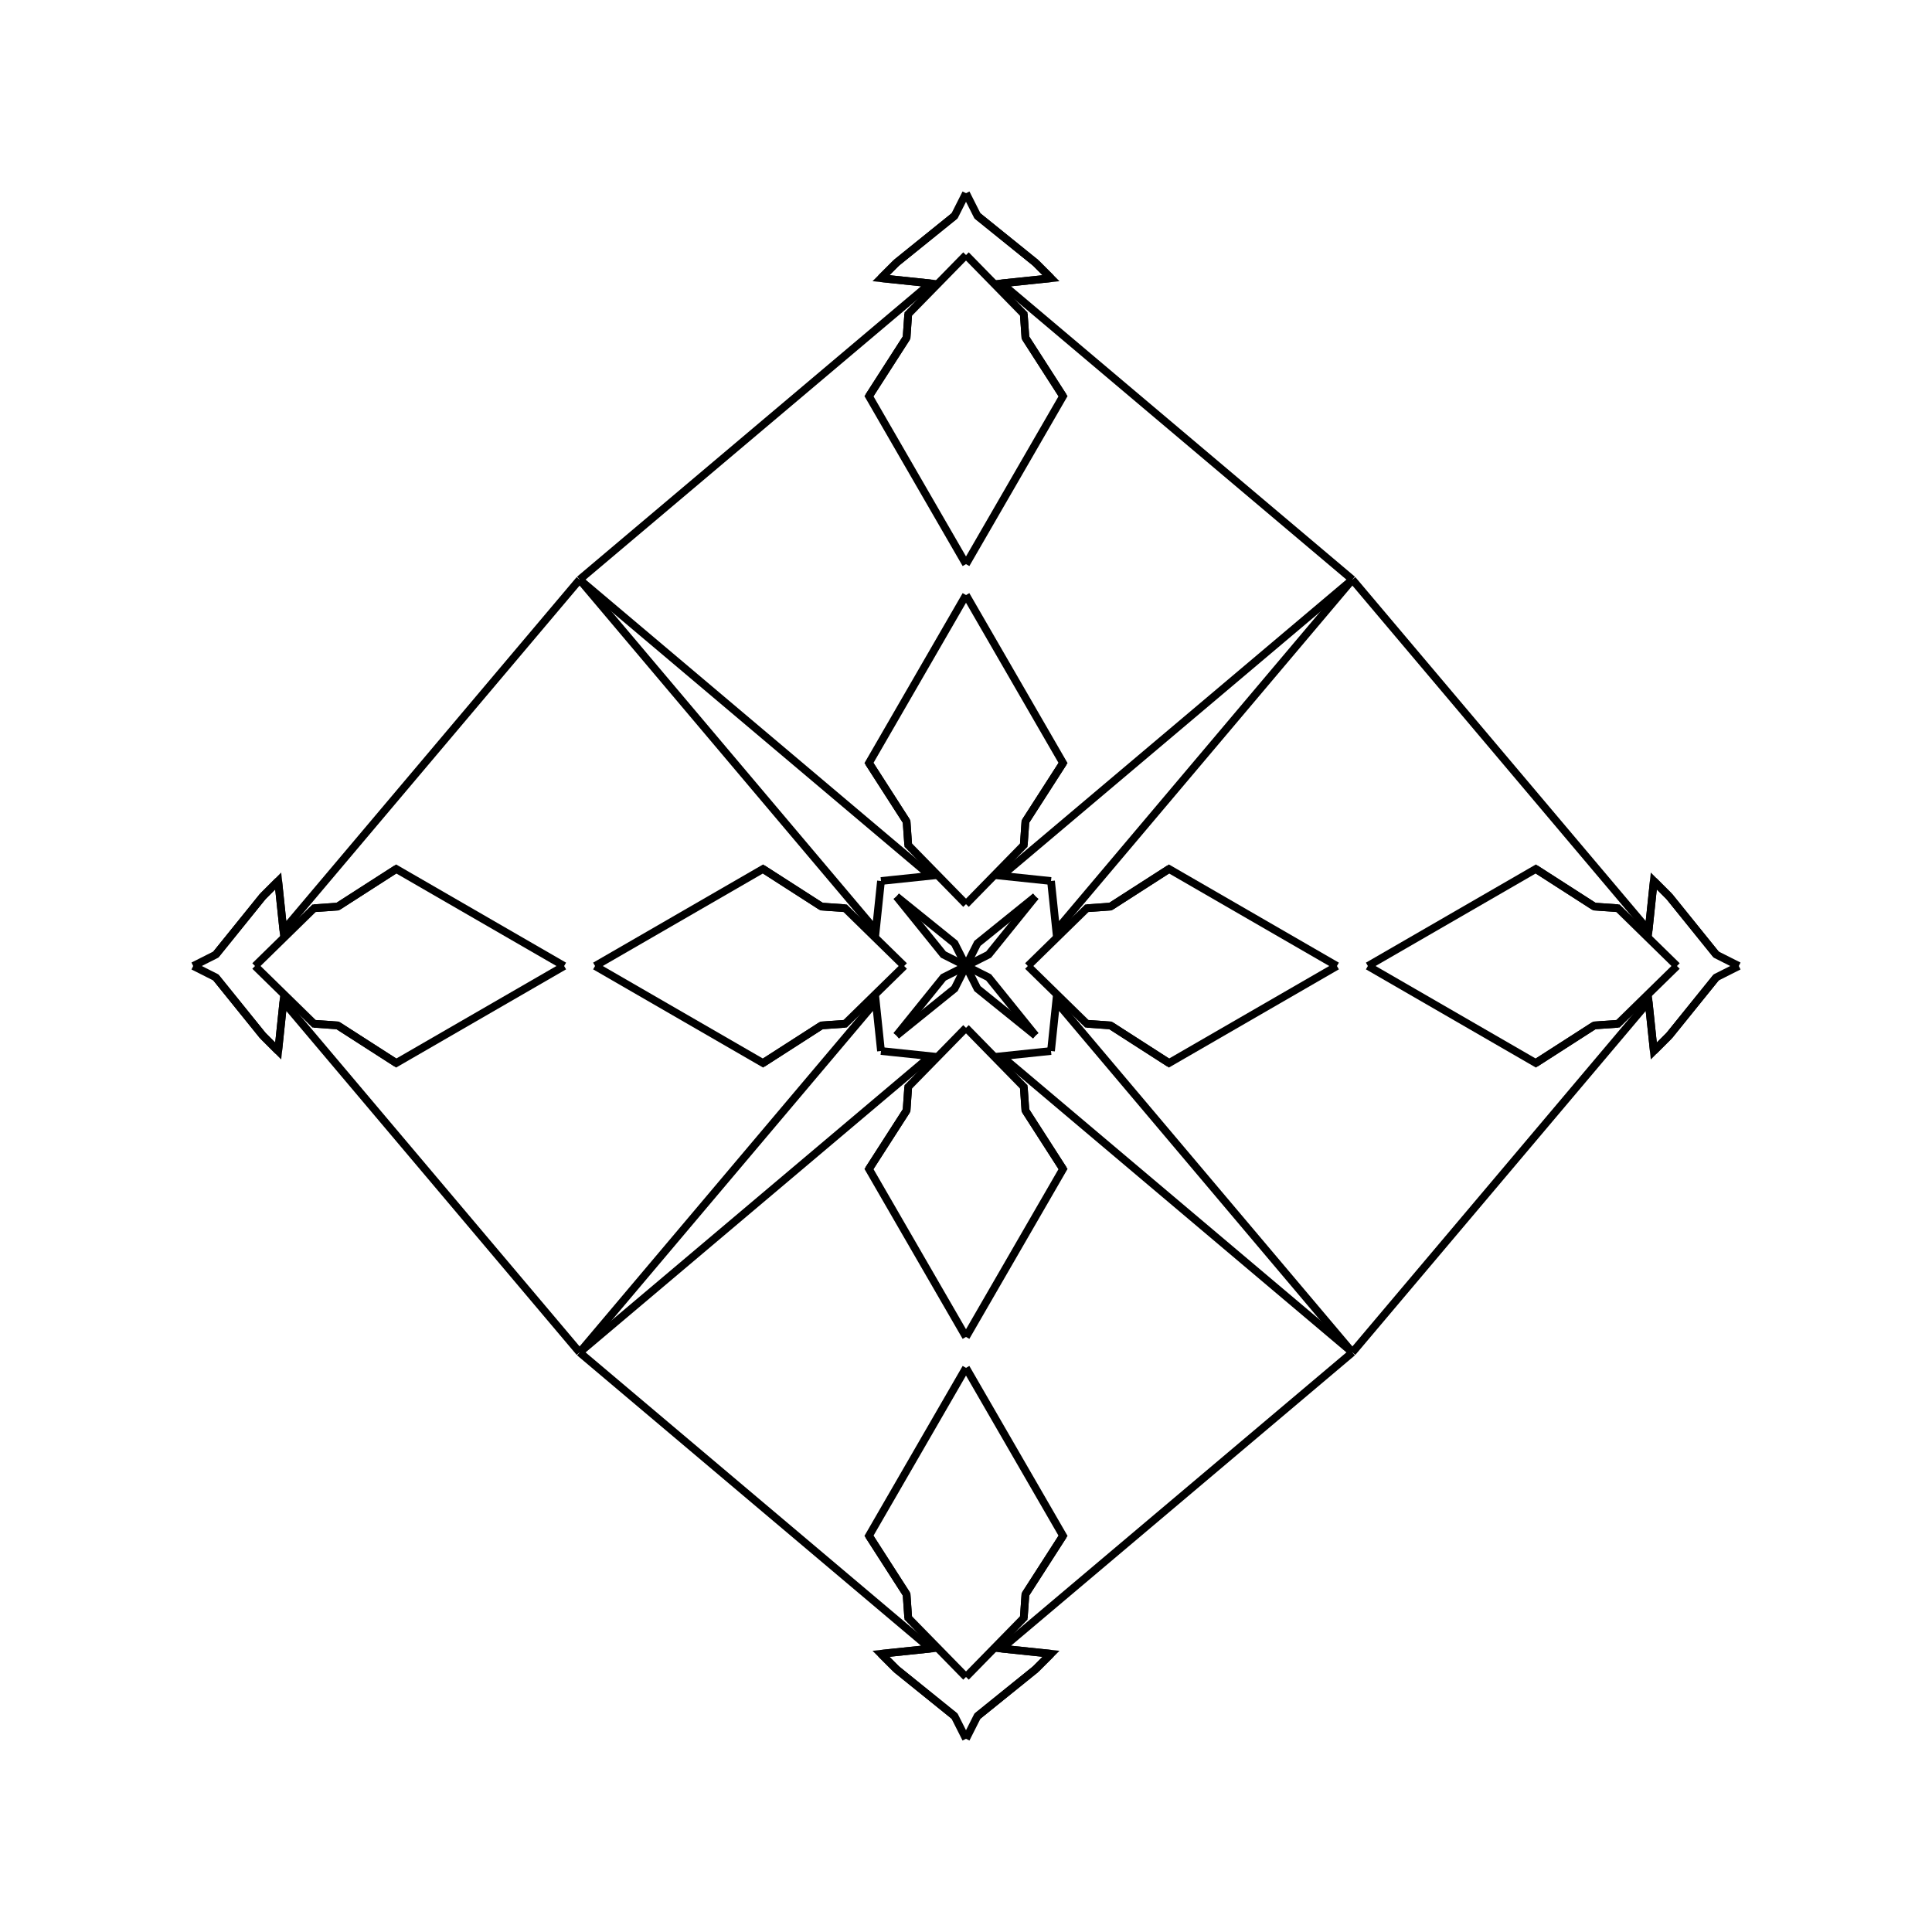
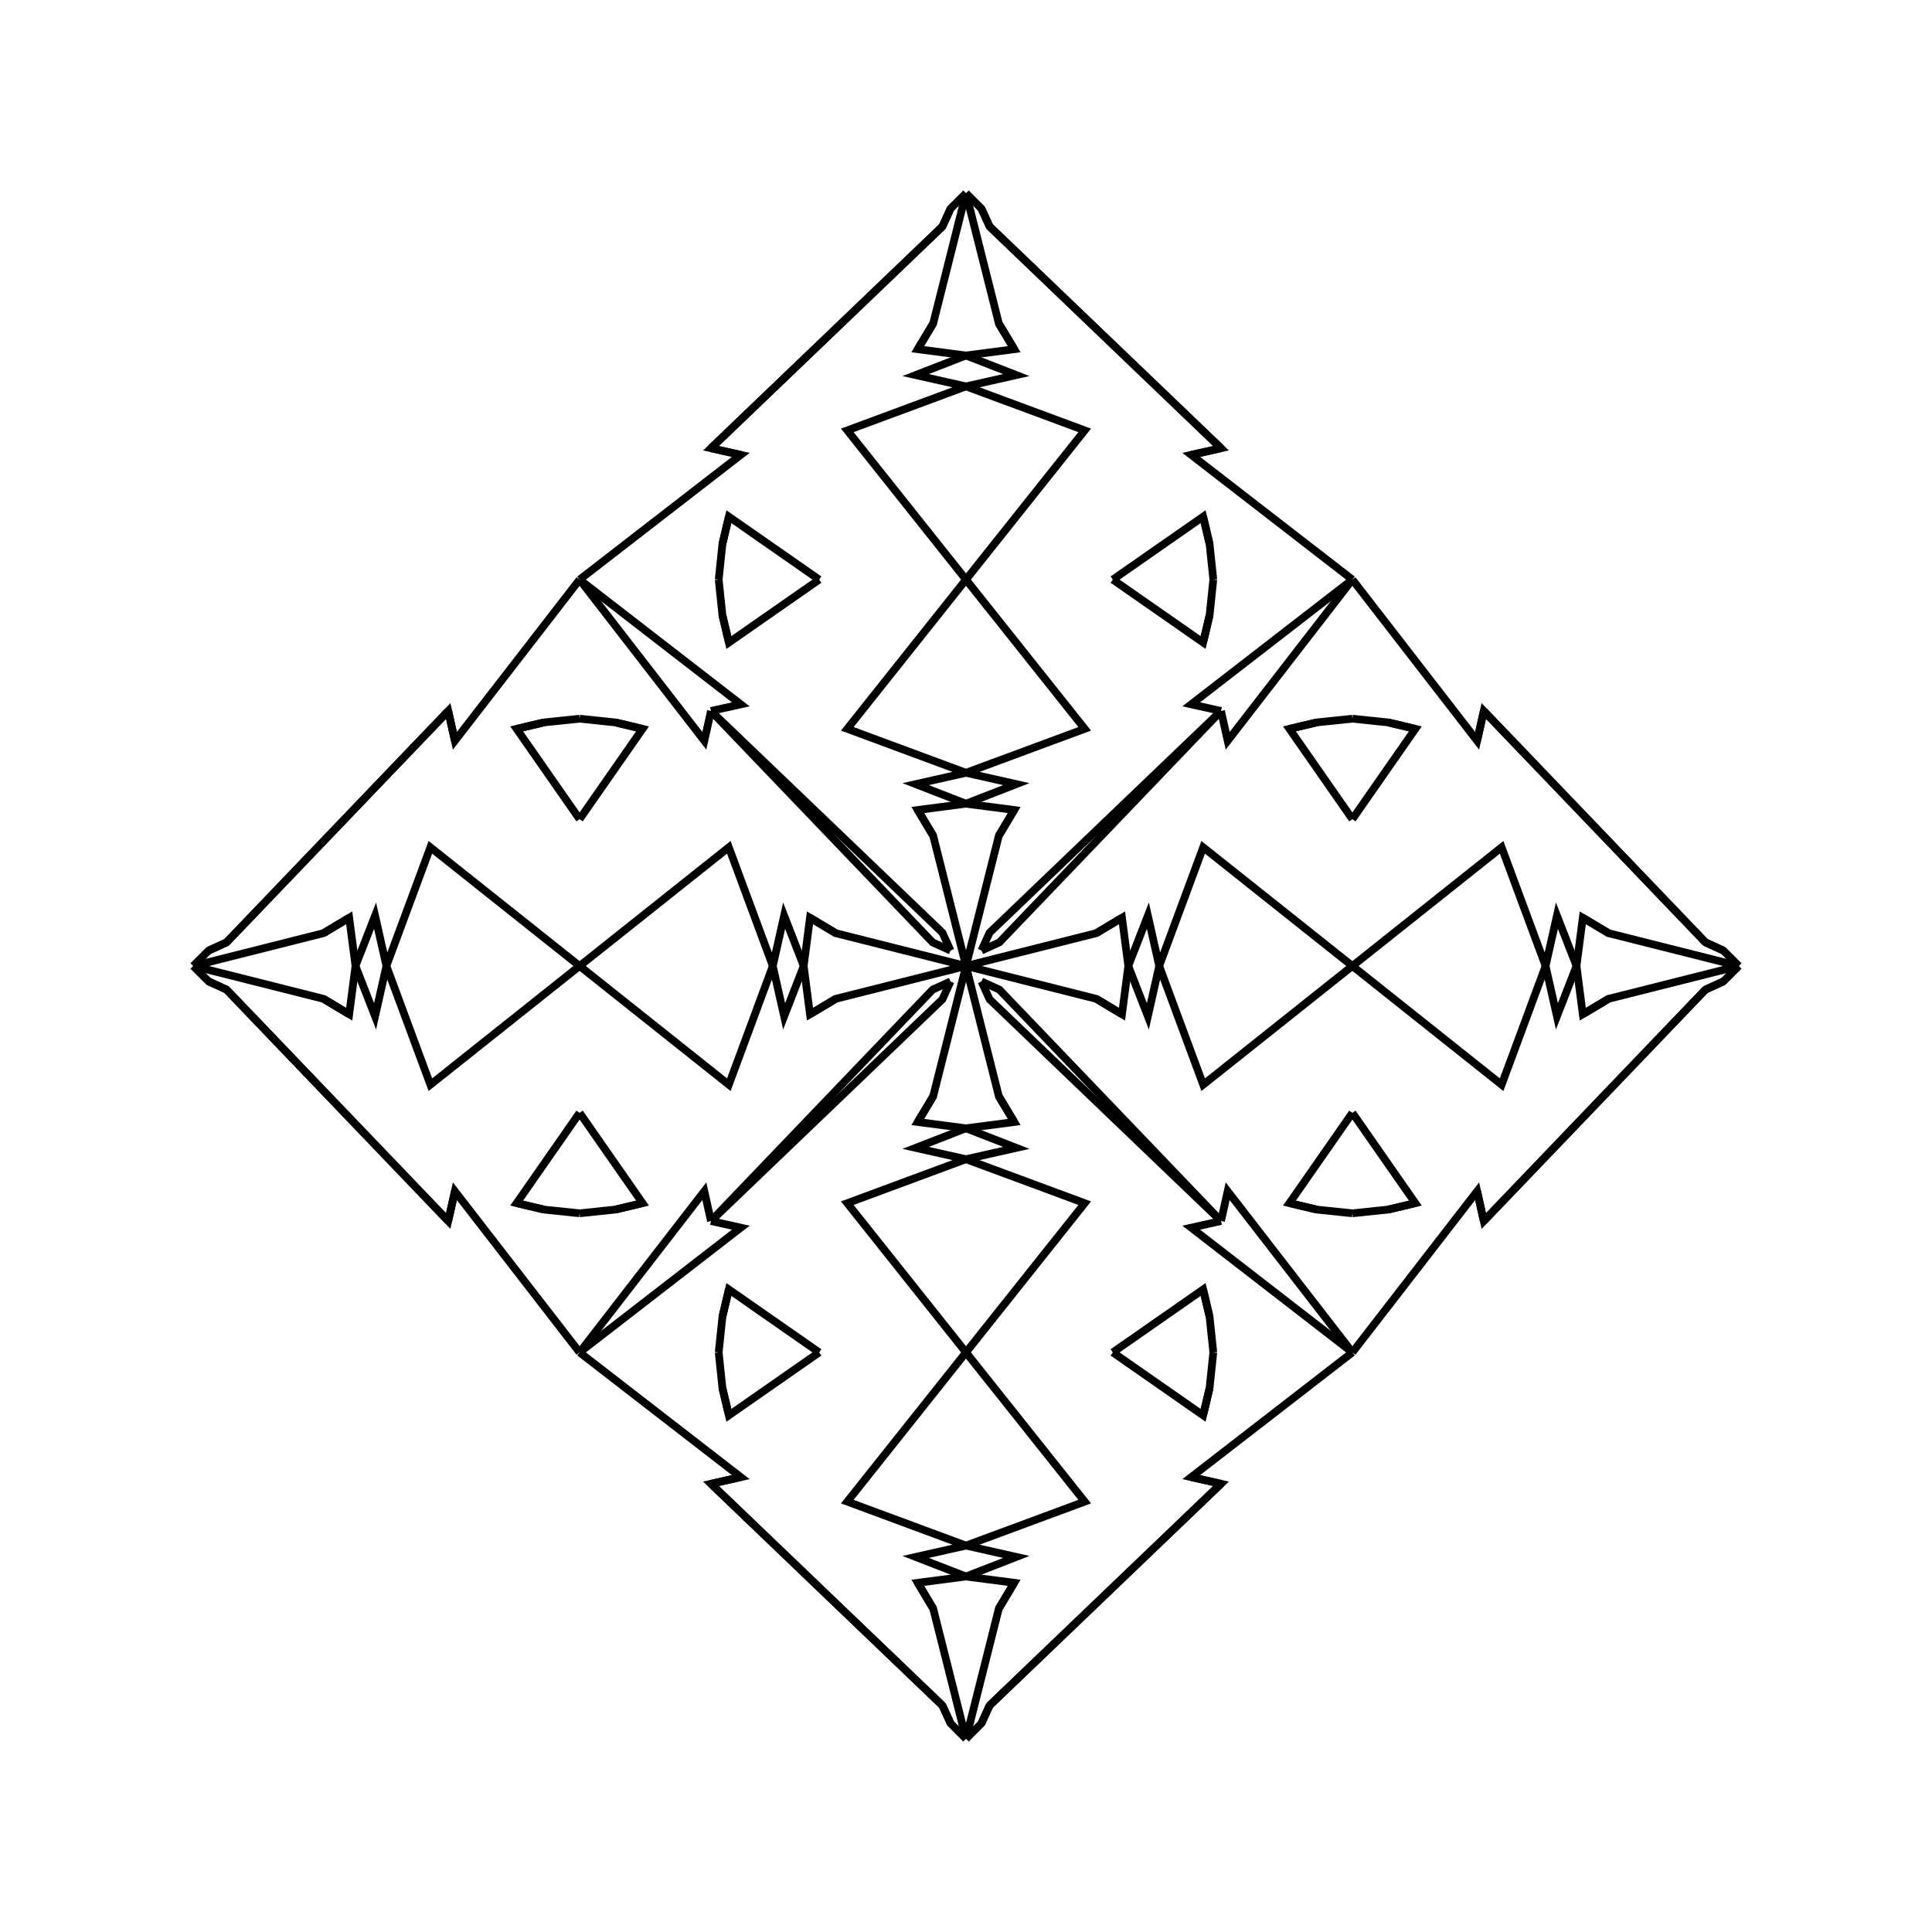
<svg xmlns="http://www.w3.org/2000/svg" width="250" height="250" viewBox="-125.0 -125.0 250 250">
  <defs>
</defs>
-   <path d="M8.0,-0.0 L15.641,-7.476 L18.698,-7.69" fill-opacity="0" stroke="black" stroke-width="1" />
-   <path d="M8.0,-0.0 L15.641,7.476 L18.698,7.69" fill-opacity="0" stroke="black" stroke-width="1" />
-   <path d="M15.641,-7.476 L18.698,-7.69 L26.27,-12.556" fill-opacity="0" stroke="black" stroke-width="1" />
-   <path d="M15.641,7.476 L18.698,7.69 L26.27,12.556" fill-opacity="0" stroke="black" stroke-width="1" />
-   <path d="M18.698,-7.69 L26.27,-12.556 L48.0,-0.0" fill-opacity="0" stroke="black" stroke-width="1" />
-   <path d="M18.698,7.69 L26.27,12.556 L48.0,-0.0" fill-opacity="0" stroke="black" stroke-width="1" />
-   <path d="M50.0,-50.0 L11.669,-4.601 L11.0,-11.0" fill-opacity="0" stroke="black" stroke-width="1" />
-   <path d="M50.0,50.0 L11.669,4.601 L11.0,11.0" fill-opacity="0" stroke="black" stroke-width="1" />
-   <path d="M4.601,88.331 L11.0,89.0 L9.0,91.0" fill-opacity="0" stroke="black" stroke-width="1" />
-   <path d="M4.601,-88.331 L11.0,-89.0 L9.0,-91.0" fill-opacity="0" stroke="black" stroke-width="1" />
-   <path d="M11.0,89.0 L9.0,91.0 L1.476,97.074" fill-opacity="0" stroke="black" stroke-width="1" />
-   <path d="M11.0,-89.0 L9.0,-91.0 L1.476,-97.074" fill-opacity="0" stroke="black" stroke-width="1" />
-   <path d="M9.0,-9.0 L2.926,-1.476 L0.0,-0.0" fill-opacity="0" stroke="black" stroke-width="1" />
-   <path d="M9.0,9.0 L2.926,1.476 L0.0,-0.0" fill-opacity="0" stroke="black" stroke-width="1" />
-   <path d="M-8.0,-0.0 L-15.641,-7.476 L-18.698,-7.69" fill-opacity="0" stroke="black" stroke-width="1" />
-   <path d="M-8.0,-0.0 L-15.641,7.476 L-18.698,7.69" fill-opacity="0" stroke="black" stroke-width="1" />
-   <path d="M-15.641,-7.476 L-18.698,-7.69 L-26.27,-12.556" fill-opacity="0" stroke="black" stroke-width="1" />
-   <path d="M-15.641,7.476 L-18.698,7.69 L-26.27,12.556" fill-opacity="0" stroke="black" stroke-width="1" />
-   <path d="M-18.698,-7.69 L-26.27,-12.556 L-48.0,-0.0" fill-opacity="0" stroke="black" stroke-width="1" />
-   <path d="M-18.698,7.69 L-26.27,12.556 L-48.0,-0.0" fill-opacity="0" stroke="black" stroke-width="1" />
-   <path d="M-50.0,-50.0 L-11.669,-4.601 L-11.0,-11.0" fill-opacity="0" stroke="black" stroke-width="1" />
-   <path d="M-50.0,50.0 L-11.669,4.601 L-11.0,11.0" fill-opacity="0" stroke="black" stroke-width="1" />
-   <path d="M-4.601,88.331 L-11.0,89.0 L-9.0,91.0" fill-opacity="0" stroke="black" stroke-width="1" />
-   <path d="M-4.601,-88.331 L-11.0,-89.0 L-9.0,-91.0" fill-opacity="0" stroke="black" stroke-width="1" />
-   <path d="M-11.0,89.0 L-9.0,91.0 L-1.476,97.074" fill-opacity="0" stroke="black" stroke-width="1" />
-   <path d="M-11.0,-89.0 L-9.0,-91.0 L-1.476,-97.074" fill-opacity="0" stroke="black" stroke-width="1" />
-   <path d="M-9.0,-9.0 L-2.926,-1.476 L0.0,-0.0" fill-opacity="0" stroke="black" stroke-width="1" />
-   <path d="M-9.0,9.0 L-2.926,1.476 L0.0,-0.0" fill-opacity="0" stroke="black" stroke-width="1" />
-   <path d="M92.0,-0.0 L84.359,7.476 L81.302,7.69" fill-opacity="0" stroke="black" stroke-width="1" />
-   <path d="M92.0,-0.0 L84.359,-7.476 L81.302,-7.69" fill-opacity="0" stroke="black" stroke-width="1" />
-   <path d="M84.359,7.476 L81.302,7.69 L73.73,12.556" fill-opacity="0" stroke="black" stroke-width="1" />
-   <path d="M84.359,-7.476 L81.302,-7.69 L73.73,-12.556" fill-opacity="0" stroke="black" stroke-width="1" />
-   <path d="M81.302,7.69 L73.73,12.556 L52.0,-0.0" fill-opacity="0" stroke="black" stroke-width="1" />
-   <path d="M81.302,-7.69 L73.73,-12.556 L52.0,-0.0" fill-opacity="0" stroke="black" stroke-width="1" />
-   <path d="M50.0,50.0 L88.331,4.601 L89.0,11.0" fill-opacity="0" stroke="black" stroke-width="1" />
-   <path d="M50.0,-50.0 L88.331,-4.601 L89.0,-11.0" fill-opacity="0" stroke="black" stroke-width="1" />
-   <path d="M88.331,4.601 L89.0,11.0 L91.0,9.0" fill-opacity="0" stroke="black" stroke-width="1" />
-   <path d="M88.331,-4.601 L89.0,-11.0 L91.0,-9.0" fill-opacity="0" stroke="black" stroke-width="1" />
-   <path d="M89.0,11.0 L91.0,9.0 L97.074,1.476" fill-opacity="0" stroke="black" stroke-width="1" />
-   <path d="M89.0,-11.0 L91.0,-9.0 L97.074,-1.476" fill-opacity="0" stroke="black" stroke-width="1" />
-   <path d="M91.0,9.0 L97.074,1.476 L100.0,-0.0" fill-opacity="0" stroke="black" stroke-width="1" />
-   <path d="M91.0,-9.0 L97.074,-1.476 L100.0,-0.0" fill-opacity="0" stroke="black" stroke-width="1" />
-   <path d="M0.0,-8.0 L7.476,-15.641 L7.69,-18.698" fill-opacity="0" stroke="black" stroke-width="1" />
-   <path d="M0.0,8.0 L7.476,15.641 L7.69,18.698" fill-opacity="0" stroke="black" stroke-width="1" />
-   <path d="M0.0,92.0 L7.476,84.359 L7.69,81.302" fill-opacity="0" stroke="black" stroke-width="1" />
-   <path d="M0.0,-92.0 L7.476,-84.359 L7.69,-81.302" fill-opacity="0" stroke="black" stroke-width="1" />
-   <path d="M7.476,-15.641 L7.69,-18.698 L12.556,-26.27" fill-opacity="0" stroke="black" stroke-width="1" />
-   <path d="M7.476,15.641 L7.69,18.698 L12.556,26.27" fill-opacity="0" stroke="black" stroke-width="1" />
-   <path d="M7.476,84.359 L7.69,81.302 L12.556,73.73" fill-opacity="0" stroke="black" stroke-width="1" />
-   <path d="M7.476,-84.359 L7.69,-81.302 L12.556,-73.73" fill-opacity="0" stroke="black" stroke-width="1" />
-   <path d="M7.69,-18.698 L12.556,-26.27 L0.0,-48.0" fill-opacity="0" stroke="black" stroke-width="1" />
-   <path d="M7.69,18.698 L12.556,26.27 L0.0,48.0" fill-opacity="0" stroke="black" stroke-width="1" />
-   <path d="M7.69,81.302 L12.556,73.73 L0.0,52.0" fill-opacity="0" stroke="black" stroke-width="1" />
-   <path d="M7.69,-81.302 L12.556,-73.73 L0.0,-52.0" fill-opacity="0" stroke="black" stroke-width="1" />
-   <path d="M50.0,-50.0 L4.601,-11.669 L11.0,-11.0" fill-opacity="0" stroke="black" stroke-width="1" />
-   <path d="M50.0,50.0 L4.601,11.669 L11.0,11.0" fill-opacity="0" stroke="black" stroke-width="1" />
-   <path d="M50.0,50.0 L4.601,88.331 L11.0,89.0" fill-opacity="0" stroke="black" stroke-width="1" />
-   <path d="M50.0,-50.0 L4.601,-88.331 L11.0,-89.0" fill-opacity="0" stroke="black" stroke-width="1" />
-   <path d="M9.0,-9.0 L1.476,-2.926 L0.0,-0.0" fill-opacity="0" stroke="black" stroke-width="1" />
-   <path d="M9.0,9.0 L1.476,2.926 L0.0,-0.0" fill-opacity="0" stroke="black" stroke-width="1" />
-   <path d="M9.0,91.0 L1.476,97.074 L0.0,100.0" fill-opacity="0" stroke="black" stroke-width="1" />
-   <path d="M9.0,-91.0 L1.476,-97.074 L0.0,-100.0" fill-opacity="0" stroke="black" stroke-width="1" />
-   <path d="M0.0,92.0 L-7.476,84.359 L-7.69,81.302" fill-opacity="0" stroke="black" stroke-width="1" />
-   <path d="M0.0,-8.0 L-7.476,-15.641 L-7.69,-18.698" fill-opacity="0" stroke="black" stroke-width="1" />
-   <path d="M0.0,8.0 L-7.476,15.641 L-7.69,18.698" fill-opacity="0" stroke="black" stroke-width="1" />
-   <path d="M0.0,-92.0 L-7.476,-84.359 L-7.69,-81.302" fill-opacity="0" stroke="black" stroke-width="1" />
-   <path d="M-7.476,84.359 L-7.69,81.302 L-12.556,73.73" fill-opacity="0" stroke="black" stroke-width="1" />
-   <path d="M-7.476,-15.641 L-7.69,-18.698 L-12.556,-26.27" fill-opacity="0" stroke="black" stroke-width="1" />
-   <path d="M-7.476,15.641 L-7.69,18.698 L-12.556,26.27" fill-opacity="0" stroke="black" stroke-width="1" />
-   <path d="M-7.476,-84.359 L-7.69,-81.302 L-12.556,-73.73" fill-opacity="0" stroke="black" stroke-width="1" />
-   <path d="M-7.69,81.302 L-12.556,73.73 L0.0,52.0" fill-opacity="0" stroke="black" stroke-width="1" />
-   <path d="M-7.69,-18.698 L-12.556,-26.27 L0.0,-48.0" fill-opacity="0" stroke="black" stroke-width="1" />
-   <path d="M-7.69,18.698 L-12.556,26.27 L0.0,48.0" fill-opacity="0" stroke="black" stroke-width="1" />
-   <path d="M-7.69,-81.302 L-12.556,-73.73 L0.0,-52.0" fill-opacity="0" stroke="black" stroke-width="1" />
-   <path d="M-50.0,50.0 L-4.601,88.331 L-11.0,89.0" fill-opacity="0" stroke="black" stroke-width="1" />
-   <path d="M-50.0,-50.0 L-4.601,-11.669 L-11.0,-11.0" fill-opacity="0" stroke="black" stroke-width="1" />
-   <path d="M-50.0,50.0 L-4.601,11.669 L-11.0,11.0" fill-opacity="0" stroke="black" stroke-width="1" />
-   <path d="M-50.0,-50.0 L-4.601,-88.331 L-11.0,-89.0" fill-opacity="0" stroke="black" stroke-width="1" />
-   <path d="M-9.0,91.0 L-1.476,97.074 L0.0,100.0" fill-opacity="0" stroke="black" stroke-width="1" />
-   <path d="M-9.0,-9.0 L-1.476,-2.926 L0.0,-0.0" fill-opacity="0" stroke="black" stroke-width="1" />
-   <path d="M-9.0,9.0 L-1.476,2.926 L0.0,-0.0" fill-opacity="0" stroke="black" stroke-width="1" />
-   <path d="M-9.0,-91.0 L-1.476,-97.074 L0.0,-100.0" fill-opacity="0" stroke="black" stroke-width="1" />
-   <path d="M-92.0,-0.0 L-84.359,-7.476 L-81.302,-7.69" fill-opacity="0" stroke="black" stroke-width="1" />
-   <path d="M-92.0,-0.0 L-84.359,7.476 L-81.302,7.69" fill-opacity="0" stroke="black" stroke-width="1" />
-   <path d="M-84.359,-7.476 L-81.302,-7.69 L-73.73,-12.556" fill-opacity="0" stroke="black" stroke-width="1" />
-   <path d="M-84.359,7.476 L-81.302,7.69 L-73.73,12.556" fill-opacity="0" stroke="black" stroke-width="1" />
-   <path d="M-81.302,-7.69 L-73.73,-12.556 L-52.0,-0.0" fill-opacity="0" stroke="black" stroke-width="1" />
-   <path d="M-81.302,7.69 L-73.73,12.556 L-52.0,-0.0" fill-opacity="0" stroke="black" stroke-width="1" />
-   <path d="M-50.0,-50.0 L-88.331,-4.601 L-89.0,-11.0" fill-opacity="0" stroke="black" stroke-width="1" />
-   <path d="M-50.0,50.0 L-88.331,4.601 L-89.0,11.0" fill-opacity="0" stroke="black" stroke-width="1" />
-   <path d="M-88.331,-4.601 L-89.0,-11.0 L-91.0,-9.0" fill-opacity="0" stroke="black" stroke-width="1" />
-   <path d="M-88.331,4.601 L-89.0,11.0 L-91.0,9.0" fill-opacity="0" stroke="black" stroke-width="1" />
-   <path d="M-89.0,-11.0 L-91.0,-9.0 L-97.074,-1.476" fill-opacity="0" stroke="black" stroke-width="1" />
-   <path d="M-89.0,11.0 L-91.0,9.0 L-97.074,1.476" fill-opacity="0" stroke="black" stroke-width="1" />
-   <path d="M-91.0,-9.0 L-97.074,-1.476 L-100.0,-0.0" fill-opacity="0" stroke="black" stroke-width="1" />
-   <path d="M-91.0,9.0 L-97.074,1.476 L-100.0,-0.0" fill-opacity="0" stroke="black" stroke-width="1" />
+   <path d="M0.0,-0.0 L16.859,-4.248 L20.188,-6.243" fill-opacity="0" stroke="black" stroke-width="1" />
+   <path d="M0.0,-0.0 L16.859,4.248 L20.188,6.243" fill-opacity="0" stroke="black" stroke-width="1" />
+   <path d="M16.859,-4.248 L20.188,-6.243 L21.0,-0.0" fill-opacity="0" stroke="black" stroke-width="1" />
+   <path d="M16.859,4.248 L20.188,6.243 L21.0,-0.0" fill-opacity="0" stroke="black" stroke-width="1" />
+   <path d="M21.0,-0.0 L23.534,-6.514 L25.0,-0.0" fill-opacity="0" stroke="black" stroke-width="1" />
+   <path d="M21.0,-0.0 L23.534,6.514 L25.0,-0.0" fill-opacity="0" stroke="black" stroke-width="1" />
+   <path d="M25.0,-0.0 L30.691,-15.36 L50.0,-0.0" fill-opacity="0" stroke="black" stroke-width="1" />
+   <path d="M25.0,-0.0 L30.691,15.36 L50.0,-0.0" fill-opacity="0" stroke="black" stroke-width="1" />
+   <path d="M50.0,-19.0 L41.857,-30.684 L45.386,-31.519" fill-opacity="0" stroke="black" stroke-width="1" />
+   <path d="M50.0,19.0 L41.857,30.684 L45.386,31.519" fill-opacity="0" stroke="black" stroke-width="1" />
+   <path d="M41.857,-30.684 L45.386,-31.519 L50.0,-32.0" fill-opacity="0" stroke="black" stroke-width="1" />
+   <path d="M41.857,30.684 L45.386,31.519 L50.0,32.0" fill-opacity="0" stroke="black" stroke-width="1" />
+   <path d="M50.0,-50.0 L33.86,-29.143 L33.0,-33.0" fill-opacity="0" stroke="black" stroke-width="1" />
+   <path d="M50.0,50.0 L33.86,29.143 L33.0,33.0" fill-opacity="0" stroke="black" stroke-width="1" />
+   <path d="M29.143,66.14 L33.0,67.0 L3.053,95.687" fill-opacity="0" stroke="black" stroke-width="1" />
+   <path d="M29.143,-66.14 L33.0,-67.0 L3.053,-95.687" fill-opacity="0" stroke="black" stroke-width="1" />
+   <path d="M33.0,-33.0 L4.313,-3.053 L2.0,-2.0" fill-opacity="0" stroke="black" stroke-width="1" />
+   <path d="M33.0,33.0 L4.313,3.053 L2.0,2.0" fill-opacity="0" stroke="black" stroke-width="1" />
+   <path d="M3.053,95.687 L2.0,98.0 L0.0,100.0" fill-opacity="0" stroke="black" stroke-width="1" />
+   <path d="M3.053,-95.687 L2.0,-98.0 L0.0,-100.0" fill-opacity="0" stroke="black" stroke-width="1" />
+   <path d="M0.0,-0.0 L-16.859,-4.248 L-20.188,-6.243" fill-opacity="0" stroke="black" stroke-width="1" />
+   <path d="M0.0,-0.0 L-16.859,4.248 L-20.188,6.243" fill-opacity="0" stroke="black" stroke-width="1" />
+   <path d="M-16.859,-4.248 L-20.188,-6.243 L-21.0,-0.0" fill-opacity="0" stroke="black" stroke-width="1" />
+   <path d="M-16.859,4.248 L-20.188,6.243 L-21.0,-0.0" fill-opacity="0" stroke="black" stroke-width="1" />
+   <path d="M-21.0,-0.0 L-23.534,-6.514 L-25.0,-0.0" fill-opacity="0" stroke="black" stroke-width="1" />
+   <path d="M-21.0,-0.0 L-23.534,6.514 L-25.0,-0.0" fill-opacity="0" stroke="black" stroke-width="1" />
+   <path d="M-25.0,-0.0 L-30.691,-15.36 L-50.0,-0.0" fill-opacity="0" stroke="black" stroke-width="1" />
+   <path d="M-25.0,-0.0 L-30.691,15.36 L-50.0,-0.0" fill-opacity="0" stroke="black" stroke-width="1" />
+   <path d="M-50.0,-19.0 L-41.857,-30.684 L-45.386,-31.519" fill-opacity="0" stroke="black" stroke-width="1" />
+   <path d="M-50.0,19.0 L-41.857,30.684 L-45.386,31.519" fill-opacity="0" stroke="black" stroke-width="1" />
+   <path d="M-41.857,-30.684 L-45.386,-31.519 L-50.0,-32.0" fill-opacity="0" stroke="black" stroke-width="1" />
+   <path d="M-41.857,30.684 L-45.386,31.519 L-50.0,32.0" fill-opacity="0" stroke="black" stroke-width="1" />
+   <path d="M-50.0,-50.0 L-33.86,-29.143 L-33.0,-33.0" fill-opacity="0" stroke="black" stroke-width="1" />
+   <path d="M-50.0,50.0 L-33.86,29.143 L-33.0,33.0" fill-opacity="0" stroke="black" stroke-width="1" />
+   <path d="M-29.143,66.14 L-33.0,67.0 L-3.053,95.687" fill-opacity="0" stroke="black" stroke-width="1" />
+   <path d="M-29.143,-66.14 L-33.0,-67.0 L-3.053,-95.687" fill-opacity="0" stroke="black" stroke-width="1" />
+   <path d="M-33.0,-33.0 L-4.313,-3.053 L-2.0,-2.0" fill-opacity="0" stroke="black" stroke-width="1" />
+   <path d="M-33.0,33.0 L-4.313,3.053 L-2.0,2.0" fill-opacity="0" stroke="black" stroke-width="1" />
+   <path d="M-3.053,95.687 L-2.0,98.0 L0.0,100.0" fill-opacity="0" stroke="black" stroke-width="1" />
+   <path d="M-3.053,-95.687 L-2.0,-98.0 L0.0,-100.0" fill-opacity="0" stroke="black" stroke-width="1" />
+   <path d="M100.0,-0.0 L83.141,4.248 L79.812,6.243" fill-opacity="0" stroke="black" stroke-width="1" />
+   <path d="M100.0,-0.0 L83.141,-4.248 L79.812,-6.243" fill-opacity="0" stroke="black" stroke-width="1" />
+   <path d="M83.141,4.248 L79.812,6.243 L79.0,-0.0" fill-opacity="0" stroke="black" stroke-width="1" />
+   <path d="M83.141,-4.248 L79.812,-6.243 L79.0,-0.0" fill-opacity="0" stroke="black" stroke-width="1" />
+   <path d="M79.0,-0.0 L76.466,6.514 L75.0,-0.0" fill-opacity="0" stroke="black" stroke-width="1" />
+   <path d="M79.0,-0.0 L76.466,-6.514 L75.0,-0.0" fill-opacity="0" stroke="black" stroke-width="1" />
+   <path d="M75.0,-0.0 L69.309,15.36 L50.0,-0.0" fill-opacity="0" stroke="black" stroke-width="1" />
+   <path d="M75.0,-0.0 L69.309,-15.36 L50.0,-0.0" fill-opacity="0" stroke="black" stroke-width="1" />
+   <path d="M50.0,19.0 L58.143,30.684 L54.614,31.519" fill-opacity="0" stroke="black" stroke-width="1" />
+   <path d="M50.0,-19.0 L58.143,-30.684 L54.614,-31.519" fill-opacity="0" stroke="black" stroke-width="1" />
+   <path d="M58.143,30.684 L54.614,31.519 L50.0,32.0" fill-opacity="0" stroke="black" stroke-width="1" />
+   <path d="M58.143,-30.684 L54.614,-31.519 L50.0,-32.0" fill-opacity="0" stroke="black" stroke-width="1" />
+   <path d="M50.0,50.0 L66.14,29.143 L67.0,33.0" fill-opacity="0" stroke="black" stroke-width="1" />
+   <path d="M50.0,-50.0 L66.14,-29.143 L67.0,-33.0" fill-opacity="0" stroke="black" stroke-width="1" />
+   <path d="M66.14,29.143 L67.0,33.0 L95.687,3.053" fill-opacity="0" stroke="black" stroke-width="1" />
+   <path d="M66.14,-29.143 L67.0,-33.0 L95.687,-3.053" fill-opacity="0" stroke="black" stroke-width="1" />
+   <path d="M67.0,33.0 L95.687,3.053 L98.0,2.0" fill-opacity="0" stroke="black" stroke-width="1" />
+   <path d="M67.0,-33.0 L95.687,-3.053 L98.0,-2.0" fill-opacity="0" stroke="black" stroke-width="1" />
+   <path d="M95.687,3.053 L98.0,2.0 L100.0,-0.0" fill-opacity="0" stroke="black" stroke-width="1" />
+   <path d="M95.687,-3.053 L98.0,-2.0 L100.0,-0.0" fill-opacity="0" stroke="black" stroke-width="1" />
+   <path d="M0.0,-0.0 L4.248,-16.859 L6.243,-20.188" fill-opacity="0" stroke="black" stroke-width="1" />
+   <path d="M0.0,-0.0 L4.248,16.859 L6.243,20.188" fill-opacity="0" stroke="black" stroke-width="1" />
+   <path d="M0.0,100.0 L4.248,83.141 L6.243,79.812" fill-opacity="0" stroke="black" stroke-width="1" />
+   <path d="M0.0,-100.0 L4.248,-83.141 L6.243,-79.812" fill-opacity="0" stroke="black" stroke-width="1" />
+   <path d="M4.248,-16.859 L6.243,-20.188 L0.0,-21.0" fill-opacity="0" stroke="black" stroke-width="1" />
+   <path d="M4.248,16.859 L6.243,20.188 L0.0,21.0" fill-opacity="0" stroke="black" stroke-width="1" />
+   <path d="M4.248,83.141 L6.243,79.812 L0.0,79.0" fill-opacity="0" stroke="black" stroke-width="1" />
+   <path d="M4.248,-83.141 L6.243,-79.812 L0.0,-79.0" fill-opacity="0" stroke="black" stroke-width="1" />
+   <path d="M0.0,-21.0 L6.514,-23.534 L0.0,-25.0" fill-opacity="0" stroke="black" stroke-width="1" />
+   <path d="M0.0,21.0 L6.514,23.534 L0.0,25.0" fill-opacity="0" stroke="black" stroke-width="1" />
+   <path d="M0.0,79.0 L6.514,76.466 L0.0,75.0" fill-opacity="0" stroke="black" stroke-width="1" />
+   <path d="M0.0,-79.0 L6.514,-76.466 L0.0,-75.0" fill-opacity="0" stroke="black" stroke-width="1" />
+   <path d="M0.0,-25.0 L15.36,-30.691 L0.0,-50.0" fill-opacity="0" stroke="black" stroke-width="1" />
+   <path d="M0.0,25.0 L15.36,30.691 L0.0,50.0" fill-opacity="0" stroke="black" stroke-width="1" />
+   <path d="M0.0,75.0 L15.36,69.309 L0.0,50.0" fill-opacity="0" stroke="black" stroke-width="1" />
+   <path d="M0.0,-75.0 L15.36,-69.309 L0.0,-50.0" fill-opacity="0" stroke="black" stroke-width="1" />
+   <path d="M19.0,-50.0 L30.684,-41.857 L31.519,-45.386" fill-opacity="0" stroke="black" stroke-width="1" />
+   <path d="M19.0,50.0 L30.684,41.857 L31.519,45.386" fill-opacity="0" stroke="black" stroke-width="1" />
+   <path d="M19.0,50.0 L30.684,58.143 L31.519,54.614" fill-opacity="0" stroke="black" stroke-width="1" />
+   <path d="M19.0,-50.0 L30.684,-58.143 L31.519,-54.614" fill-opacity="0" stroke="black" stroke-width="1" />
+   <path d="M30.684,-41.857 L31.519,-45.386 L32.0,-50.0" fill-opacity="0" stroke="black" stroke-width="1" />
+   <path d="M30.684,41.857 L31.519,45.386 L32.0,50.0" fill-opacity="0" stroke="black" stroke-width="1" />
+   <path d="M30.684,58.143 L31.519,54.614 L32.0,50.0" fill-opacity="0" stroke="black" stroke-width="1" />
+   <path d="M30.684,-58.143 L31.519,-54.614 L32.0,-50.0" fill-opacity="0" stroke="black" stroke-width="1" />
+   <path d="M50.0,-50.0 L29.143,-33.86 L33.0,-33.0" fill-opacity="0" stroke="black" stroke-width="1" />
+   <path d="M50.0,50.0 L29.143,33.86 L33.0,33.0" fill-opacity="0" stroke="black" stroke-width="1" />
+   <path d="M50.0,50.0 L29.143,66.14 L33.0,67.0" fill-opacity="0" stroke="black" stroke-width="1" />
+   <path d="M50.0,-50.0 L29.143,-66.14 L33.0,-67.0" fill-opacity="0" stroke="black" stroke-width="1" />
+   <path d="M33.0,-33.0 L3.053,-4.313 L2.0,-2.0" fill-opacity="0" stroke="black" stroke-width="1" />
+   <path d="M33.0,33.0 L3.053,4.313 L2.0,2.0" fill-opacity="0" stroke="black" stroke-width="1" />
+   <path d="M33.0,67.0 L3.053,95.687 L2.0,98.0" fill-opacity="0" stroke="black" stroke-width="1" />
+   <path d="M33.0,-67.0 L3.053,-95.687 L2.0,-98.0" fill-opacity="0" stroke="black" stroke-width="1" />
+   <path d="M0.0,100.0 L-4.248,83.141 L-6.243,79.812" fill-opacity="0" stroke="black" stroke-width="1" />
+   <path d="M0.0,-0.0 L-4.248,-16.859 L-6.243,-20.188" fill-opacity="0" stroke="black" stroke-width="1" />
+   <path d="M0.0,-0.0 L-4.248,16.859 L-6.243,20.188" fill-opacity="0" stroke="black" stroke-width="1" />
+   <path d="M0.0,-100.0 L-4.248,-83.141 L-6.243,-79.812" fill-opacity="0" stroke="black" stroke-width="1" />
+   <path d="M-4.248,83.141 L-6.243,79.812 L0.0,79.0" fill-opacity="0" stroke="black" stroke-width="1" />
+   <path d="M-4.248,-16.859 L-6.243,-20.188 L0.0,-21.0" fill-opacity="0" stroke="black" stroke-width="1" />
+   <path d="M-4.248,16.859 L-6.243,20.188 L0.0,21.0" fill-opacity="0" stroke="black" stroke-width="1" />
+   <path d="M-4.248,-83.141 L-6.243,-79.812 L0.0,-79.0" fill-opacity="0" stroke="black" stroke-width="1" />
+   <path d="M0.0,79.0 L-6.514,76.466 L0.0,75.0" fill-opacity="0" stroke="black" stroke-width="1" />
+   <path d="M0.0,-21.0 L-6.514,-23.534 L0.0,-25.0" fill-opacity="0" stroke="black" stroke-width="1" />
+   <path d="M0.0,21.0 L-6.514,23.534 L0.0,25.0" fill-opacity="0" stroke="black" stroke-width="1" />
+   <path d="M0.0,-79.0 L-6.514,-76.466 L0.0,-75.0" fill-opacity="0" stroke="black" stroke-width="1" />
+   <path d="M0.0,75.0 L-15.36,69.309 L0.0,50.0" fill-opacity="0" stroke="black" stroke-width="1" />
+   <path d="M0.0,-25.0 L-15.36,-30.691 L0.0,-50.0" fill-opacity="0" stroke="black" stroke-width="1" />
+   <path d="M0.0,25.0 L-15.36,30.691 L0.0,50.0" fill-opacity="0" stroke="black" stroke-width="1" />
+   <path d="M0.0,-75.0 L-15.36,-69.309 L0.0,-50.0" fill-opacity="0" stroke="black" stroke-width="1" />
+   <path d="M-19.0,50.0 L-30.684,58.143 L-31.519,54.614" fill-opacity="0" stroke="black" stroke-width="1" />
+   <path d="M-19.0,-50.0 L-30.684,-41.857 L-31.519,-45.386" fill-opacity="0" stroke="black" stroke-width="1" />
+   <path d="M-19.0,50.0 L-30.684,41.857 L-31.519,45.386" fill-opacity="0" stroke="black" stroke-width="1" />
+   <path d="M-19.0,-50.0 L-30.684,-58.143 L-31.519,-54.614" fill-opacity="0" stroke="black" stroke-width="1" />
+   <path d="M-30.684,58.143 L-31.519,54.614 L-32.0,50.0" fill-opacity="0" stroke="black" stroke-width="1" />
+   <path d="M-30.684,-41.857 L-31.519,-45.386 L-32.0,-50.0" fill-opacity="0" stroke="black" stroke-width="1" />
+   <path d="M-30.684,41.857 L-31.519,45.386 L-32.0,50.0" fill-opacity="0" stroke="black" stroke-width="1" />
+   <path d="M-30.684,-58.143 L-31.519,-54.614 L-32.0,-50.0" fill-opacity="0" stroke="black" stroke-width="1" />
+   <path d="M-50.0,50.0 L-29.143,66.14 L-33.0,67.0" fill-opacity="0" stroke="black" stroke-width="1" />
+   <path d="M-50.0,-50.0 L-29.143,-33.86 L-33.0,-33.0" fill-opacity="0" stroke="black" stroke-width="1" />
+   <path d="M-50.0,50.0 L-29.143,33.86 L-33.0,33.0" fill-opacity="0" stroke="black" stroke-width="1" />
+   <path d="M-50.0,-50.0 L-29.143,-66.14 L-33.0,-67.0" fill-opacity="0" stroke="black" stroke-width="1" />
+   <path d="M-33.0,67.0 L-3.053,95.687 L-2.0,98.0" fill-opacity="0" stroke="black" stroke-width="1" />
+   <path d="M-33.0,-33.0 L-3.053,-4.313 L-2.0,-2.0" fill-opacity="0" stroke="black" stroke-width="1" />
+   <path d="M-33.0,33.0 L-3.053,4.313 L-2.0,2.0" fill-opacity="0" stroke="black" stroke-width="1" />
+   <path d="M-33.0,-67.0 L-3.053,-95.687 L-2.0,-98.0" fill-opacity="0" stroke="black" stroke-width="1" />
+   <path d="M-100.0,-0.0 L-83.141,-4.248 L-79.812,-6.243" fill-opacity="0" stroke="black" stroke-width="1" />
+   <path d="M-100.0,-0.0 L-83.141,4.248 L-79.812,6.243" fill-opacity="0" stroke="black" stroke-width="1" />
+   <path d="M-83.141,-4.248 L-79.812,-6.243 L-79.0,-0.0" fill-opacity="0" stroke="black" stroke-width="1" />
+   <path d="M-83.141,4.248 L-79.812,6.243 L-79.0,-0.0" fill-opacity="0" stroke="black" stroke-width="1" />
+   <path d="M-79.0,-0.0 L-76.466,-6.514 L-75.0,-0.0" fill-opacity="0" stroke="black" stroke-width="1" />
+   <path d="M-79.0,-0.0 L-76.466,6.514 L-75.0,-0.0" fill-opacity="0" stroke="black" stroke-width="1" />
+   <path d="M-75.0,-0.0 L-69.309,-15.36 L-50.0,-0.0" fill-opacity="0" stroke="black" stroke-width="1" />
+   <path d="M-75.0,-0.0 L-69.309,15.36 L-50.0,-0.0" fill-opacity="0" stroke="black" stroke-width="1" />
+   <path d="M-50.0,-19.0 L-58.143,-30.684 L-54.614,-31.519" fill-opacity="0" stroke="black" stroke-width="1" />
+   <path d="M-50.0,19.0 L-58.143,30.684 L-54.614,31.519" fill-opacity="0" stroke="black" stroke-width="1" />
+   <path d="M-58.143,-30.684 L-54.614,-31.519 L-50.0,-32.0" fill-opacity="0" stroke="black" stroke-width="1" />
+   <path d="M-58.143,30.684 L-54.614,31.519 L-50.0,32.0" fill-opacity="0" stroke="black" stroke-width="1" />
+   <path d="M-50.0,-50.0 L-66.14,-29.143 L-67.0,-33.0" fill-opacity="0" stroke="black" stroke-width="1" />
+   <path d="M-50.0,50.0 L-66.14,29.143 L-67.0,33.0" fill-opacity="0" stroke="black" stroke-width="1" />
+   <path d="M-66.14,-29.143 L-67.0,-33.0 L-95.687,-3.053" fill-opacity="0" stroke="black" stroke-width="1" />
+   <path d="M-66.14,29.143 L-67.0,33.0 L-95.687,3.053" fill-opacity="0" stroke="black" stroke-width="1" />
+   <path d="M-67.0,-33.0 L-95.687,-3.053 L-98.0,-2.0" fill-opacity="0" stroke="black" stroke-width="1" />
+   <path d="M-67.0,33.0 L-95.687,3.053 L-98.0,2.0" fill-opacity="0" stroke="black" stroke-width="1" />
+   <path d="M-95.687,-3.053 L-98.0,-2.0 L-100.0,-0.0" fill-opacity="0" stroke="black" stroke-width="1" />
+   <path d="M-95.687,3.053 L-98.0,2.0 L-100.0,-0.0" fill-opacity="0" stroke="black" stroke-width="1" />
</svg>
